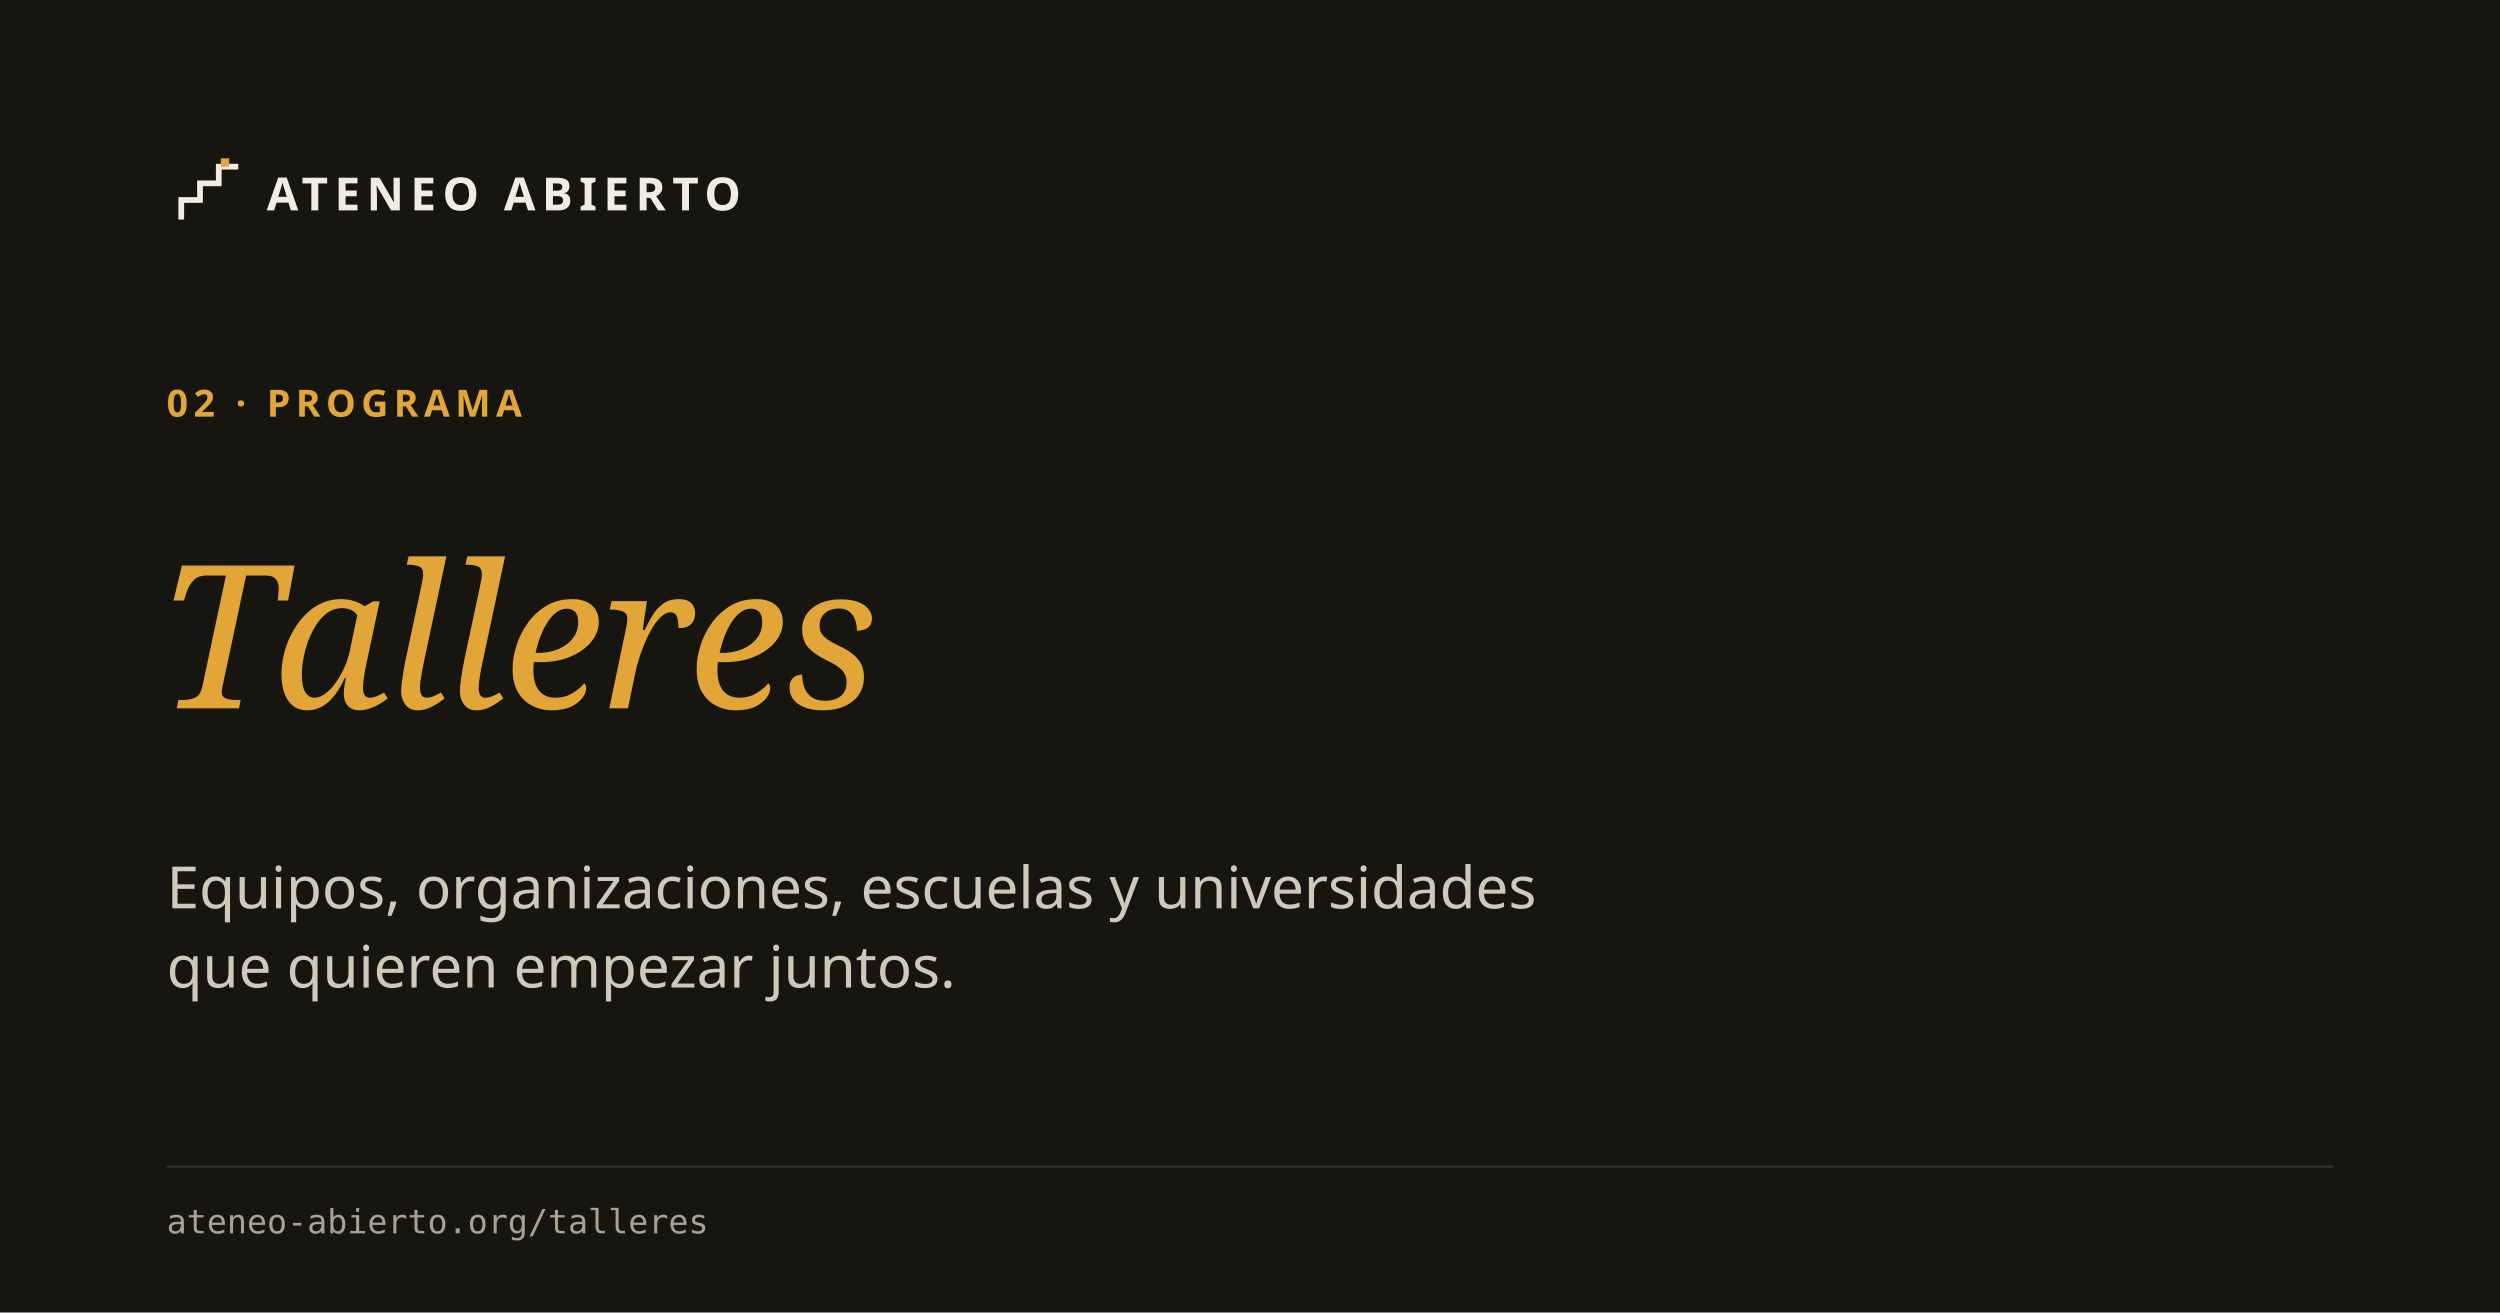
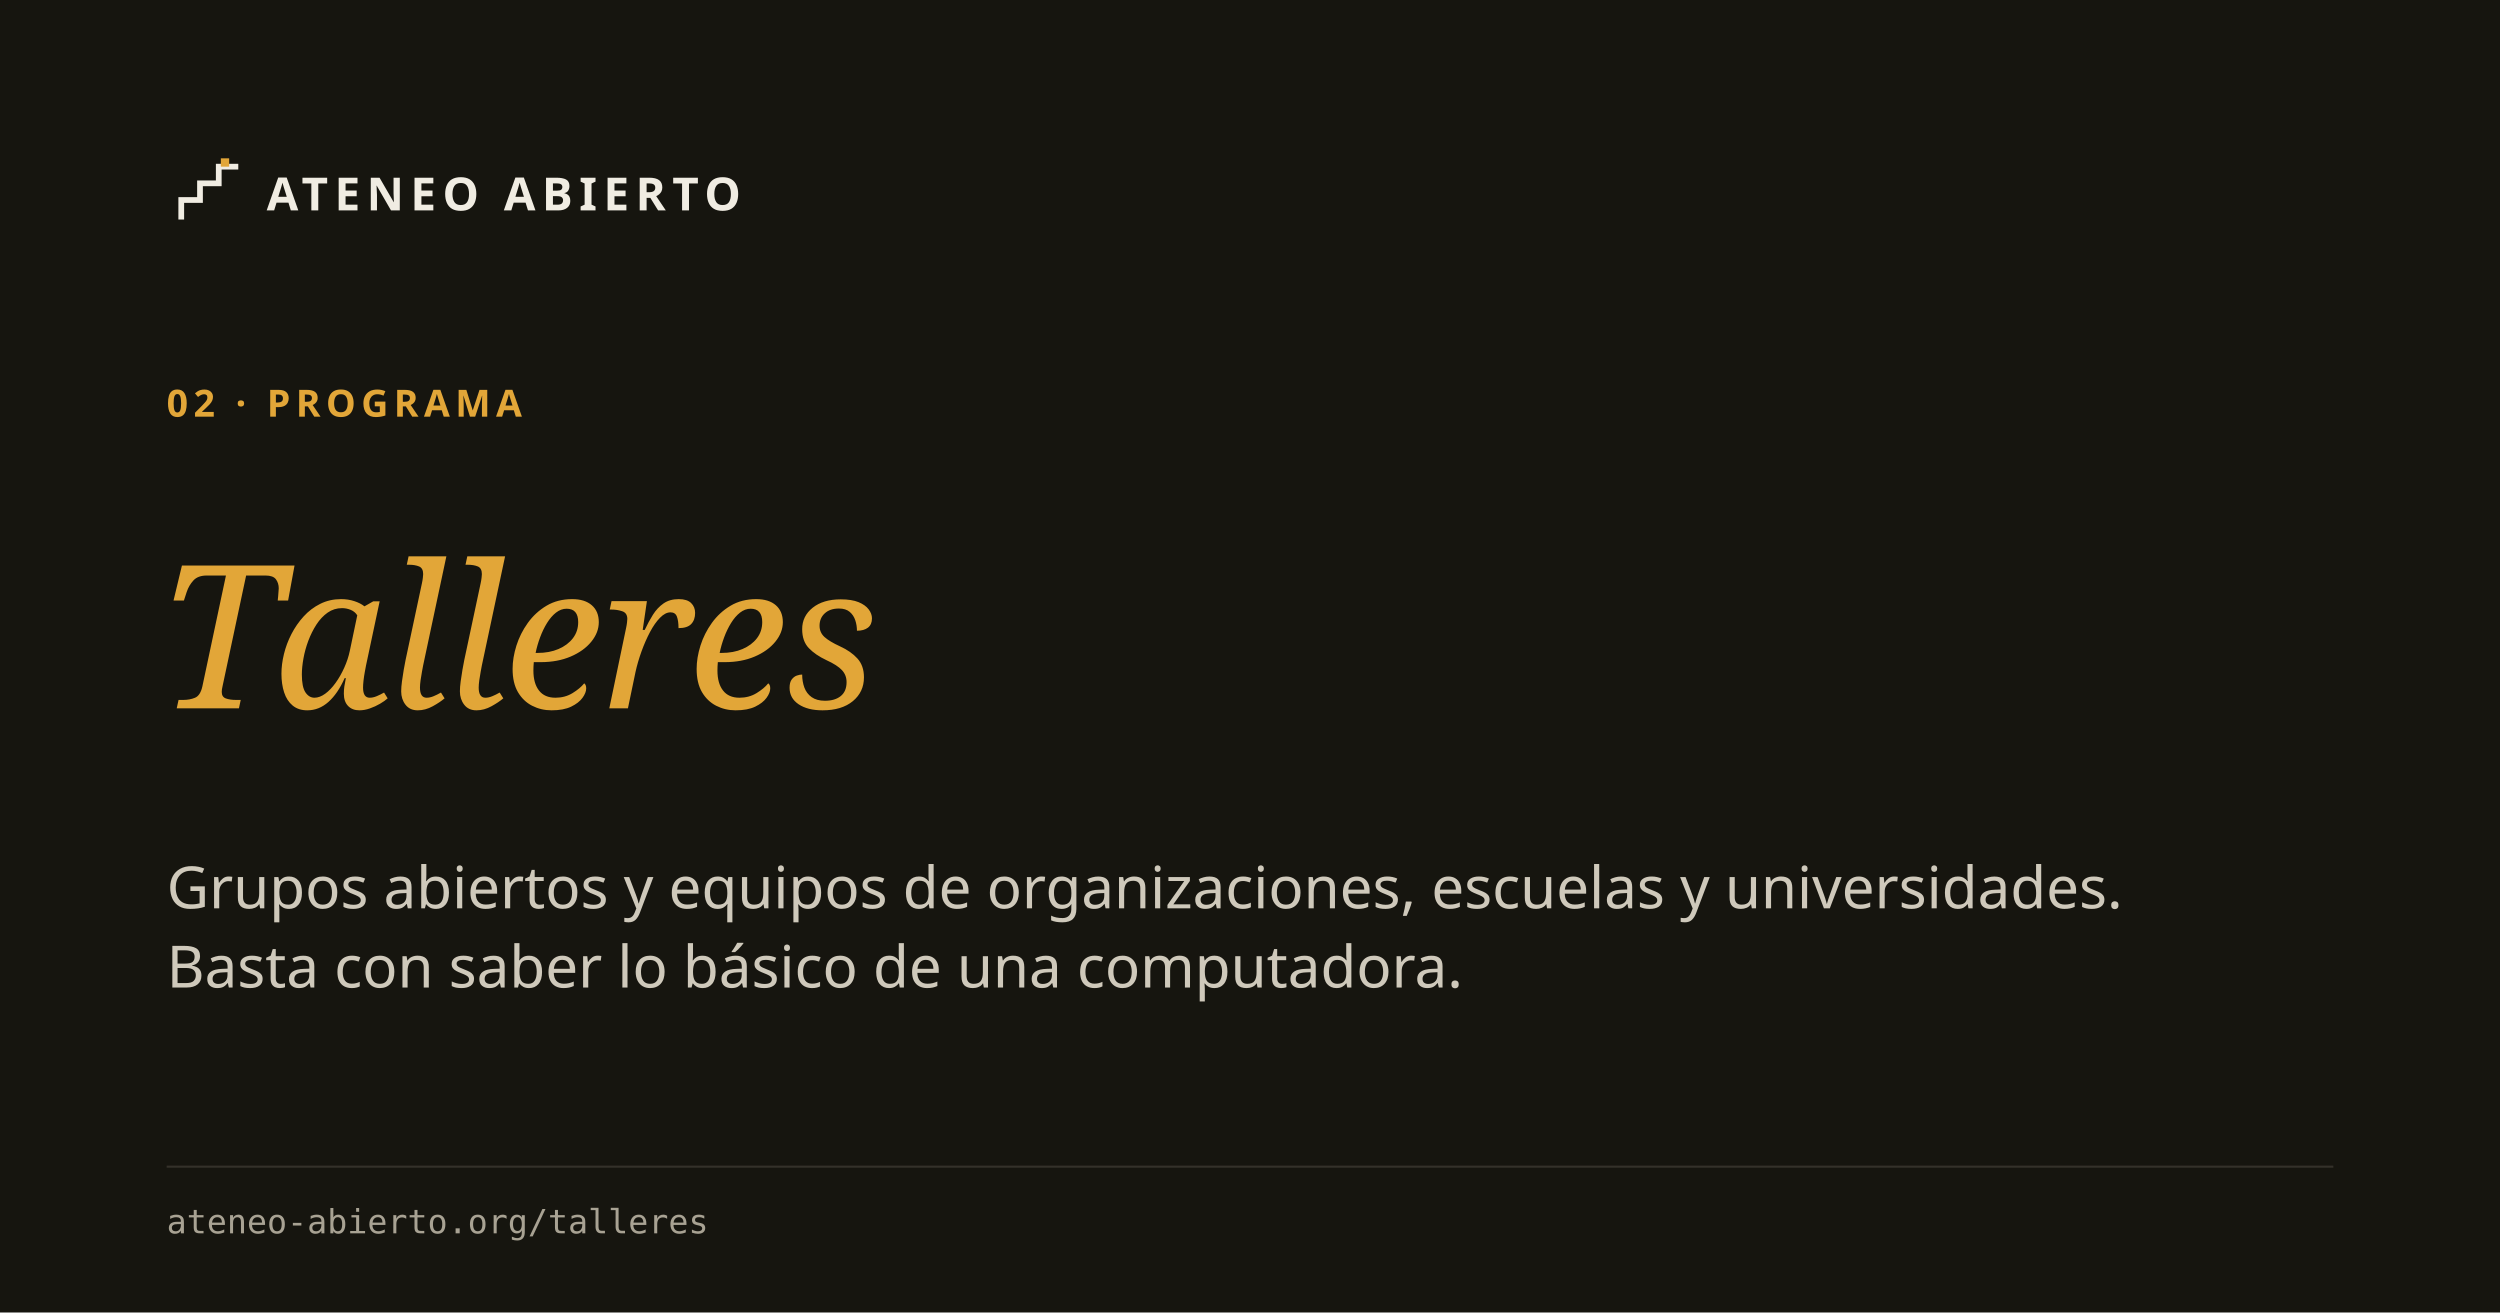
<svg xmlns="http://www.w3.org/2000/svg" width="1200" height="630" viewBox="0 0 1200 630" fill="none">
  <style>
    @font-face {
      font-family: "Figtree";
      font-style: normal;
      font-weight: 300 900;
      src: url("fonts/figtree-latin.woff2") format("woff2");
    }
    @font-face {
      font-family: "Fraunces";
      font-style: normal;
      font-weight: 400 700;
      src: url("fonts/fraunces-latin.woff2") format("woff2");
    }
    @font-face {
      font-family: "Fraunces";
      font-style: italic;
      font-weight: 400;
      src: url("fonts/fraunces-latin-italic.woff2") format("woff2");
    }
    .sans {
      font-family: "Figtree", "Avenir Next", "Segoe UI", ui-sans-serif, system-ui, sans-serif;
    }
    .serif {
      font-family: "Fraunces", "Iowan Old Style", Georgia, serif;
      font-weight: 560;
      font-variation-settings: "opsz" 144;
    }
    .serif-em {
      font-family: "Fraunces", "Iowan Old Style", Georgia, serif;
      font-style: italic;
      font-weight: 400;
      font-variation-settings: "opsz" 144;
    }
    .mono {
      font-family: ui-monospace, "SFMono-Regular", Menlo, Consolas, monospace;
    }
  </style>
  <rect width="1200" height="630" fill="#16150f" />
  <g transform="translate(80, 70) scale(0.5)">
    <path d="M14 68 L14 52 L32 52 L32 36 L50 36 L50 20 L66 20" stroke="#f0ece2" stroke-width="5.5" fill="none" stroke-linecap="square" stroke-linejoin="miter" />
    <rect x="52" y="12" width="8" height="8" fill="#e2a638" />
  </g>
  <text class="sans" x="128" y="101" font-size="22" font-weight="600" fill="#f0ece2" letter-spacing="3.1">ATENEO ABIERTO</text>
  <text class="sans" x="80" y="200" font-size="18" font-weight="600" fill="#e2a638" letter-spacing="2.6">02 · PROGRAMA</text>
  <text class="serif-em" x="76" y="340" font-size="96" fill="#e2a638" letter-spacing="-1">Talleres</text>
-   <text class="sans" x="80" y="436" font-size="28" fill="#cfc9bb">Equipos, organizaciones, escuelas y universidades</text>
-   <text class="sans" x="80" y="474" font-size="28" fill="#cfc9bb">que quieren empezar juntos.</text>
+   <text class="sans" x="80" y="436" font-size="28" fill="#cfc9bb">Grupos abiertos y equipos de organizaciones, escuelas y universidades.</text>
+   <text class="sans" x="80" y="474" font-size="28" fill="#cfc9bb">Basta con saber lo básico de una computadora.</text>
  <line x1="80" y1="560" x2="1120" y2="560" stroke="#34312a" stroke-width="1" />
  <text class="mono" x="80" y="592" font-size="16" fill="#a8a293">ateneo-abierto.org/talleres</text>
</svg>
